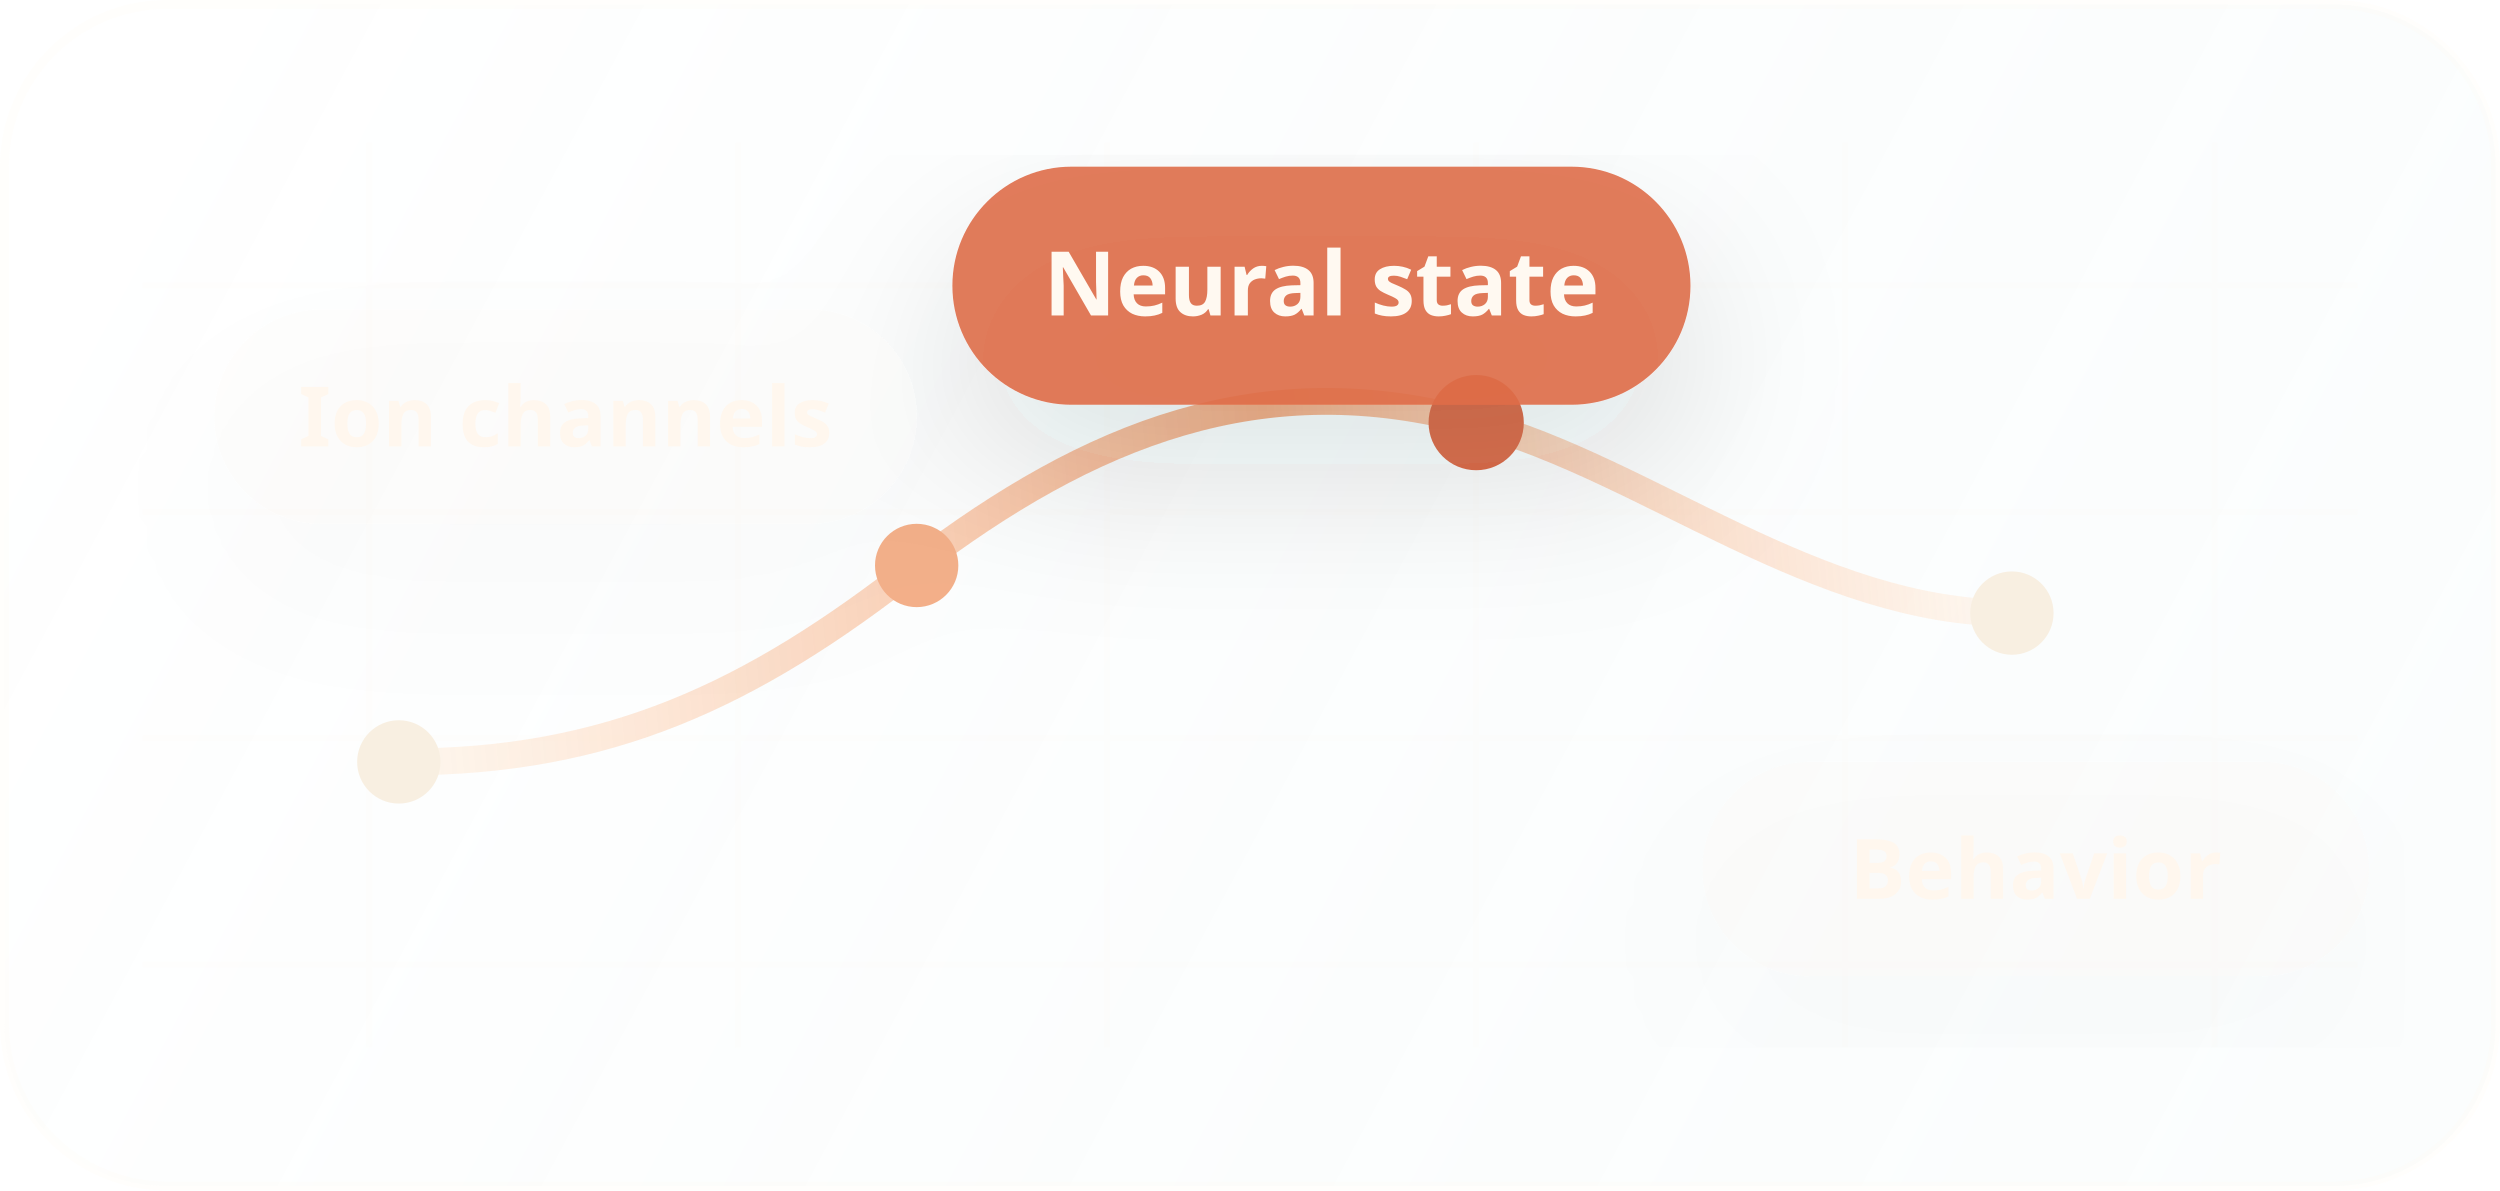
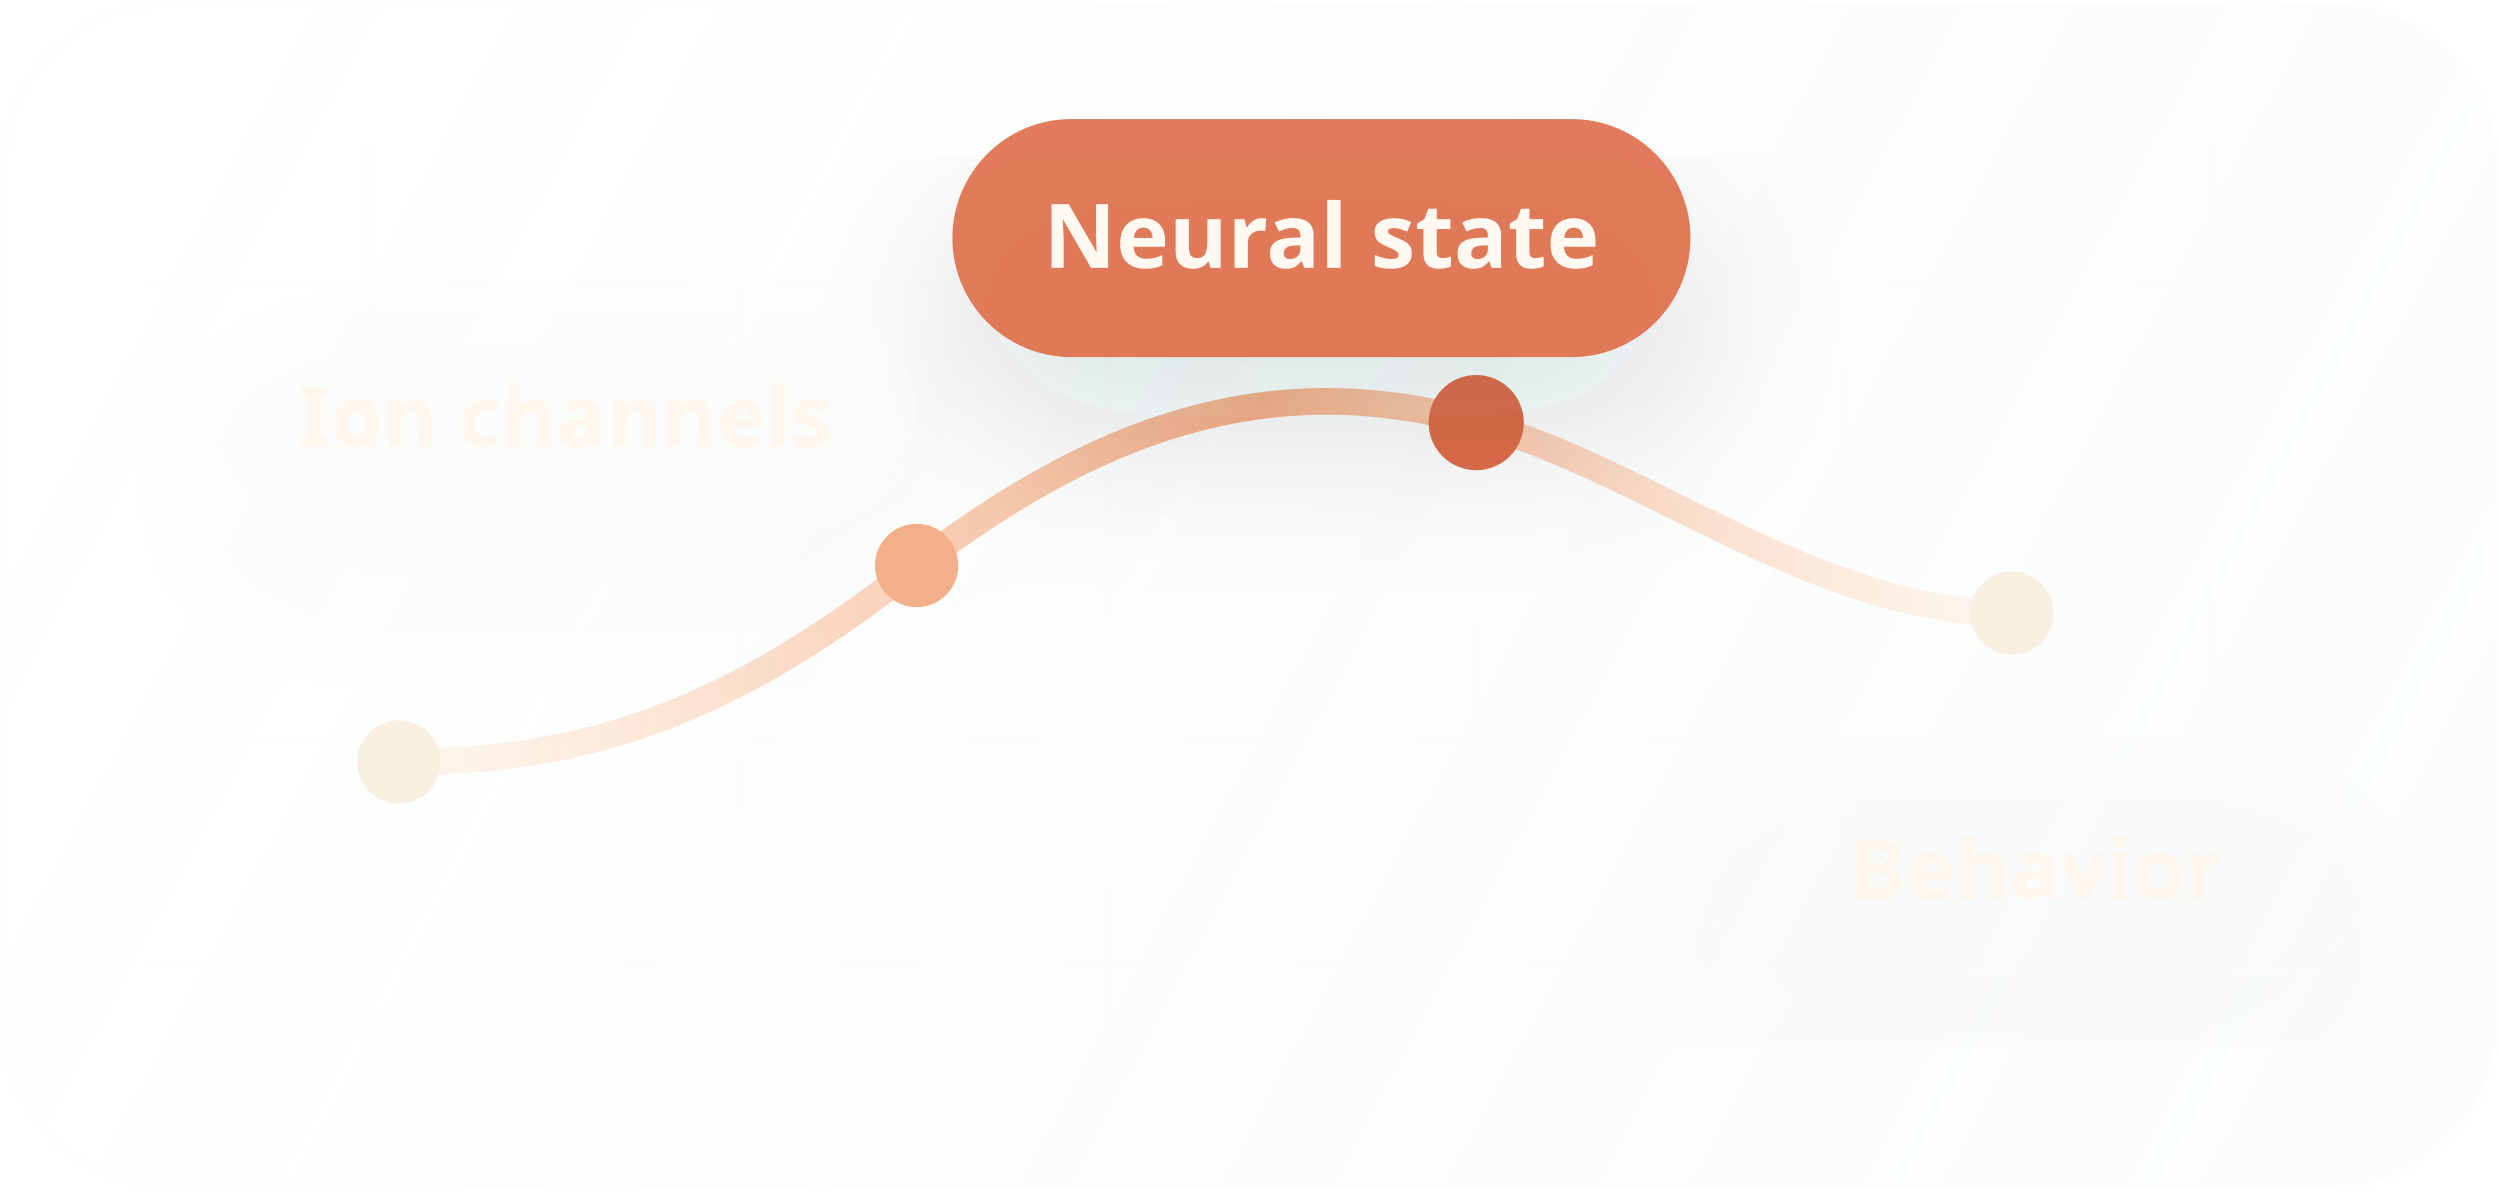
<svg xmlns="http://www.w3.org/2000/svg" width="420" height="200" viewBox="0 0 420 200" fill="none">
  <rect x="0.75" y="0.75" width="418.5" height="198.5" rx="27.25" fill="url(#panel)" stroke="#FFF4E8" stroke-opacity="0.14" stroke-width="1.5" />
  <g opacity="0.1">
    <path d="M24 48H396" stroke="#FFF4E8" />
    <path d="M24 86H396" stroke="#FFF4E8" />
    <path d="M24 124H396" stroke="#FFF4E8" />
    <path d="M24 162H396" stroke="#FFF4E8" />
    <path d="M62 24V176" stroke="#FFF4E8" />
    <path d="M124 24V176" stroke="#FFF4E8" />
    <path d="M186 24V176" stroke="#FFF4E8" />
    <path d="M248 24V176" stroke="#FFF4E8" />
    <path d="M310 24V176" stroke="#FFF4E8" />
    <path d="M372 24V176" stroke="#FFF4E8" />
  </g>
  <path d="M68 128C102 128 126 117 154 95C183 73 212 61 248 71C277 79 305 103 338 103" stroke="url(#signal)" stroke-width="4.5" stroke-linecap="round" />
  <circle cx="67" cy="128" r="7" fill="#F8EFE1" />
  <circle cx="154" cy="95" r="7" fill="#F4B08A" />
  <circle cx="248" cy="71" r="8" fill="#DE6D4B" />
  <circle cx="338" cy="103" r="7" fill="#F8EFE1" />
  <g filter="url(#chipShadow)">
    <rect x="36" y="52" width="118" height="36" rx="18" fill="#F7F1E7" fill-opacity="0.13" />
-     <rect x="160" y="28" width="124" height="40" rx="20" fill="#DE6D4B" fill-opacity="0.9" />
+     <rect x="160" y="20" width="124" height="40" rx="20" fill="#DE6D4B" fill-opacity="0.9" />
    <rect x="286" y="128" width="112" height="36" rx="18" fill="#F7F1E7" fill-opacity="0.13" />
  </g>
  <text x="95" y="75" fill="#FFF7EE" font-family="Avenir Next, Segoe UI, sans-serif" font-size="14" font-weight="700" text-anchor="middle">Ion channels</text>
-   <text x="222" y="53" fill="#FFF9F1" font-family="Avenir Next, Segoe UI, sans-serif" font-size="15" font-weight="700" text-anchor="middle">Neural state</text>
+   <text x="222" y="45" fill="#FFF9F1" font-family="Avenir Next, Segoe UI, sans-serif" font-size="15" font-weight="700" text-anchor="middle">Neural state</text>
  <text x="342" y="151" fill="#FFF7EE" font-family="Avenir Next, Segoe UI, sans-serif" font-size="14" font-weight="700" text-anchor="middle">Behavior</text>
  <defs>
    <linearGradient id="panel" x1="18" y1="12" x2="370" y2="200" gradientUnits="userSpaceOnUse">
      <stop stop-color="#FFFFFF" stop-opacity="0.08" />
      <stop offset="1" stop-color="#9CD0D4" stop-opacity="0.04" />
    </linearGradient>
    <linearGradient id="signal" x1="68" y1="128" x2="338" y2="103" gradientUnits="userSpaceOnUse">
      <stop stop-color="#FFF3E6" stop-opacity="0.7" />
      <stop offset="0.55" stop-color="#F5AF88" />
      <stop offset="1" stop-color="#FFF3E6" stop-opacity="0.6" />
    </linearGradient>
    <filter id="chipShadow" x="18" y="14" width="386" height="162" filterUnits="userSpaceOnUse" color-interpolation-filters="sRGB">
      <feDropShadow dx="0" dy="12" stdDeviation="14" flood-color="#082A2E" flood-opacity="0.14" />
    </filter>
  </defs>
</svg>
